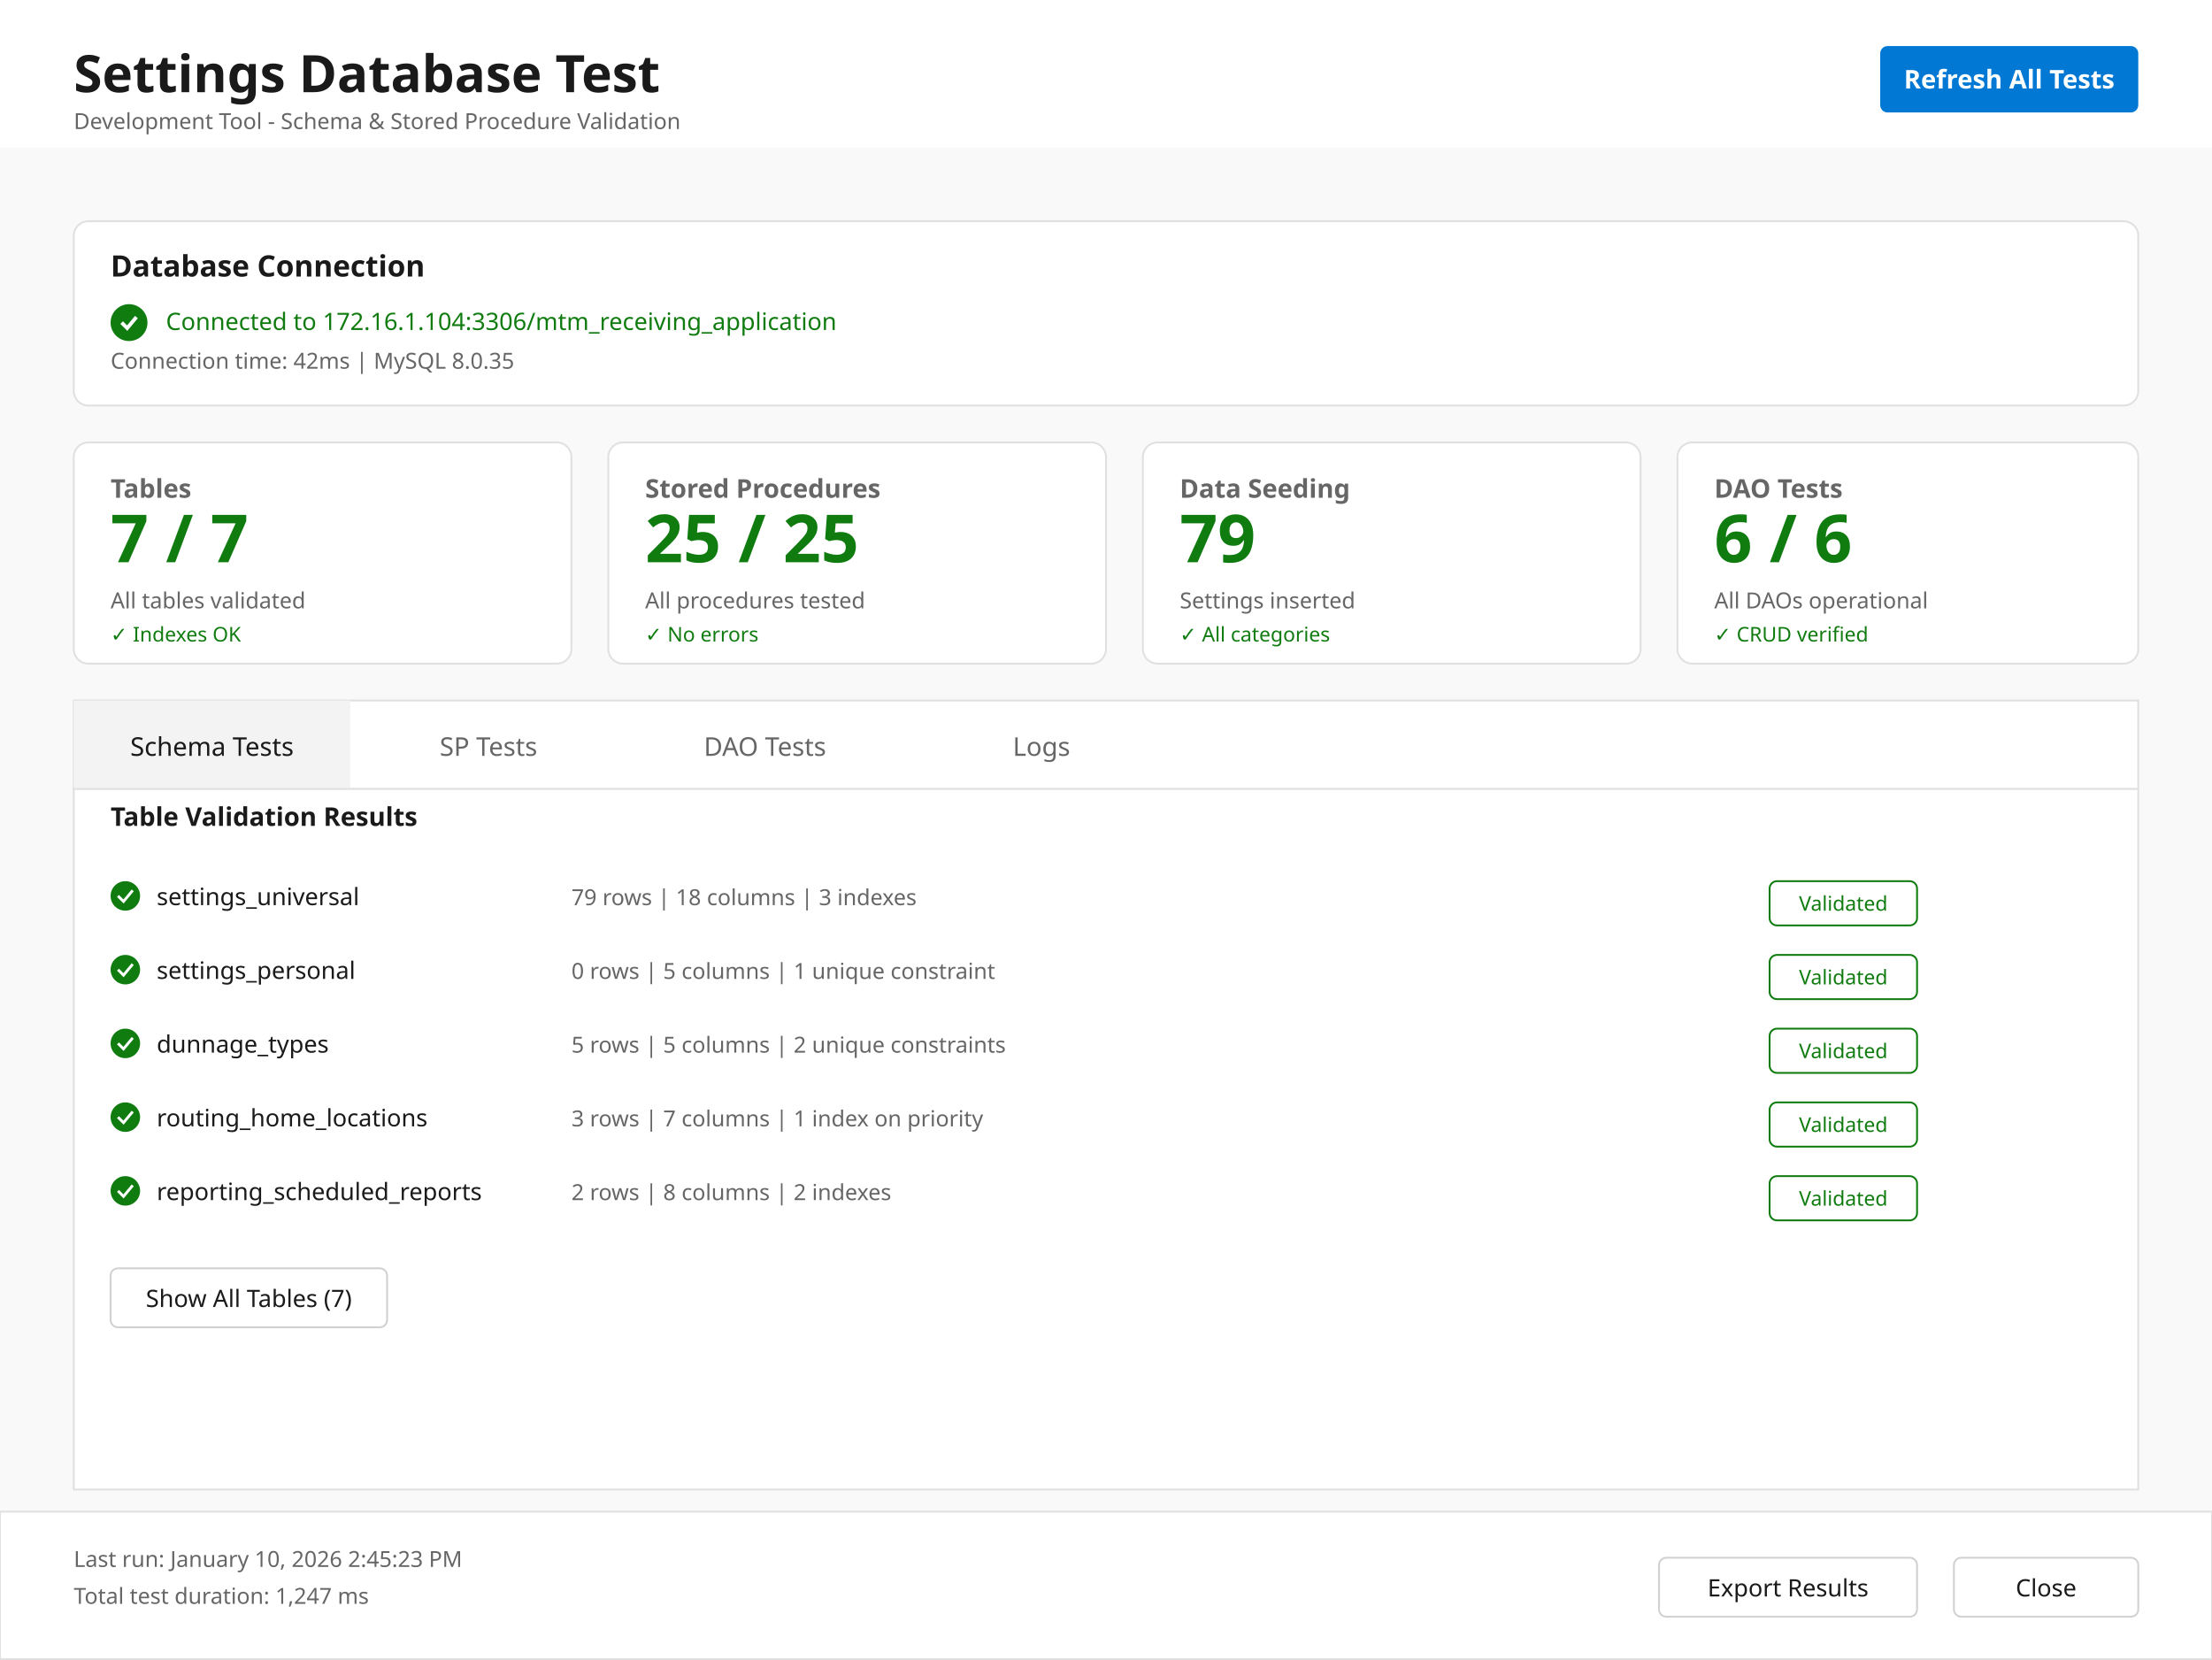
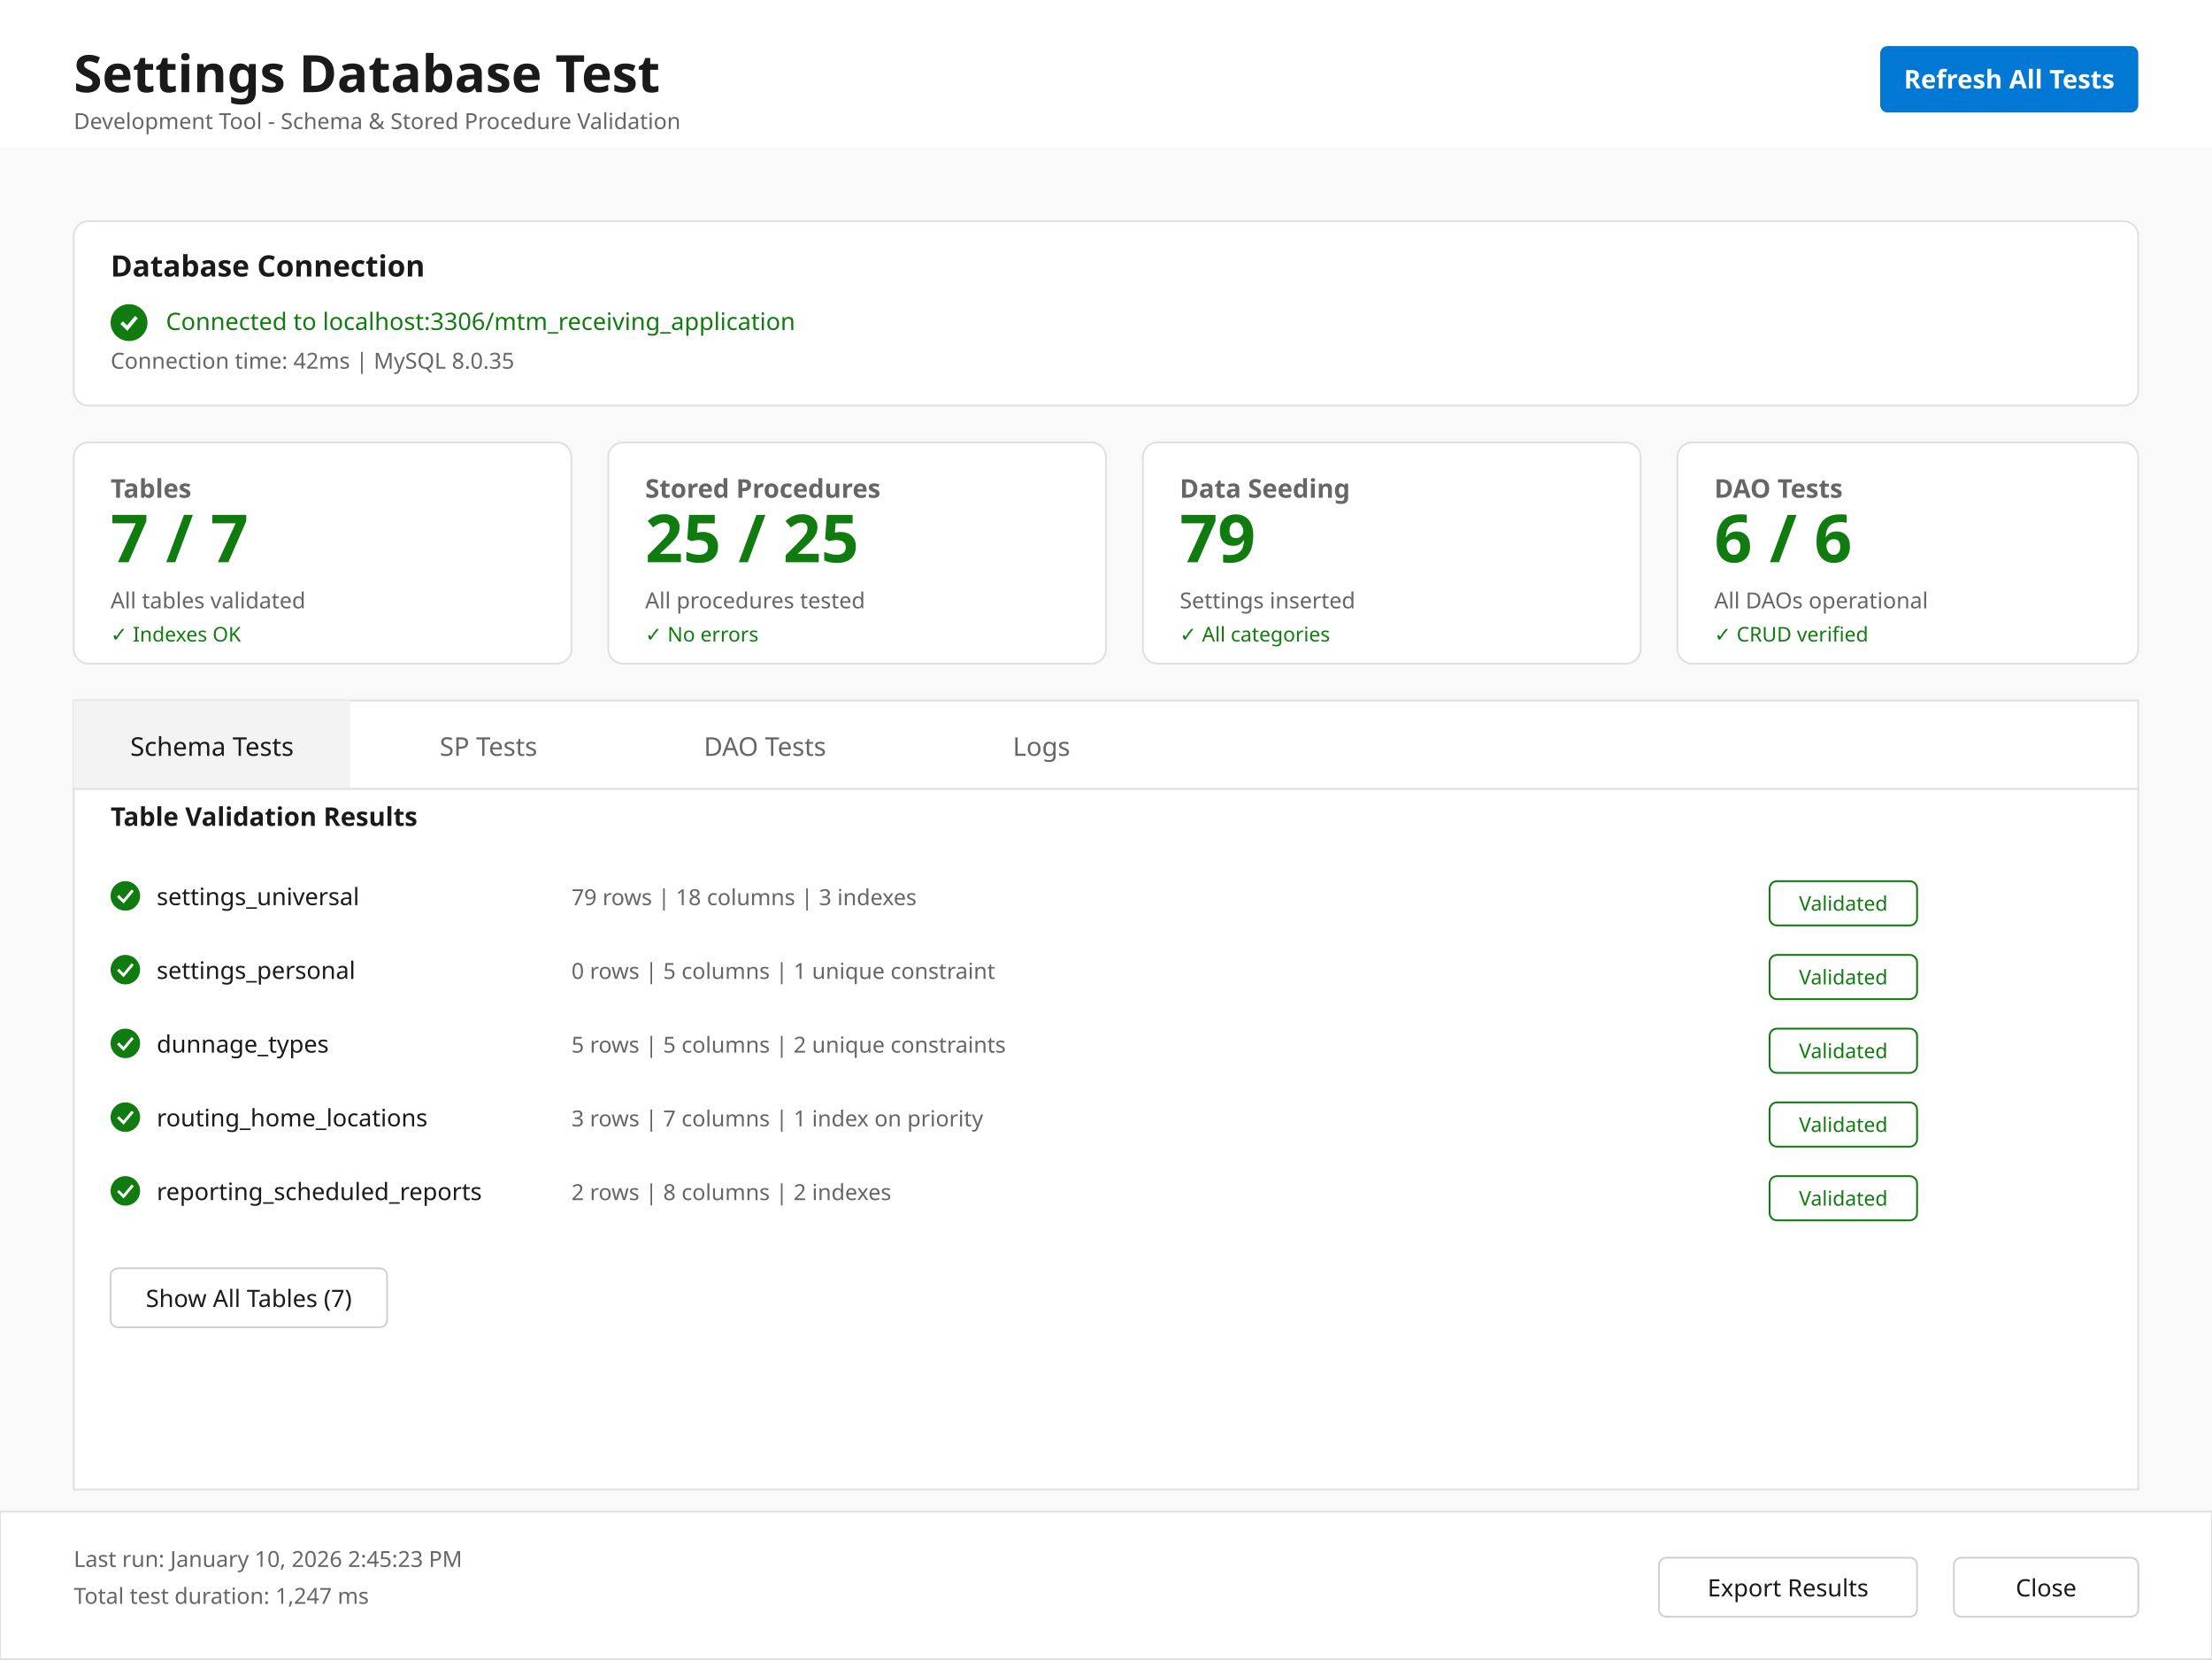
<svg xmlns="http://www.w3.org/2000/svg" width="1200" height="900">
  <rect width="1200" height="900" fill="#f9f9f9" />
  <g id="header">
    <rect x="0" y="0" width="1200" height="80" fill="white" />
    <text x="40" y="50" font-family="Segoe UI" font-size="28" font-weight="600" fill="#1a1a1a">Settings Database
            Test</text>
    <text x="40" y="70" font-family="Segoe UI" font-size="12" fill="#666">Development Tool - Schema &amp; Stored
            Procedure Validation</text>
    <g transform="translate(1020, 25)">
      <rect width="140" height="36" rx="4" fill="#0078d4" />
      <text x="70" y="23" font-family="Segoe UI" font-size="14" font-weight="600" fill="white" text-anchor="middle">Refresh All Tests</text>
    </g>
  </g>
  <g id="content" transform="translate(40, 120)">
    <g id="connection-status">
      <rect width="1120" height="100" rx="8" fill="white" stroke="#e0e0e0" stroke-width="1" />
      <text x="20" y="30" font-family="Segoe UI" font-size="16" font-weight="600" fill="#1a1a1a">Database
                Connection</text>
      <g transform="translate(20, 45)">
        <circle cx="10" cy="10" r="10" fill="#107c10" />
        <path d="M 6 10 L 9 13 L 14 7" stroke="white" stroke-width="2" fill="none" />
        <text x="30" y="14" font-family="Segoe UI" font-size="13" fill="#107c10">Connected to
-                     172.16.1.104:3306/mtm_receiving_application</text>
+                     localhost:3306/mtm_receiving_application</text>
      </g>
      <text x="20" y="80" font-family="Segoe UI" font-size="12" fill="#666">Connection time: 42ms | MySQL
                8.0.35</text>
    </g>
    <g transform="translate(0, 120)">
      <g id="tables-summary">
        <rect width="270" height="120" rx="8" fill="white" stroke="#e0e0e0" stroke-width="1" />
        <text x="20" y="30" font-family="Segoe UI" font-size="14" font-weight="600" fill="#666">Tables</text>
        <text x="20" y="65" font-family="Segoe UI" font-size="36" font-weight="600" fill="#107c10">7 / 7</text>
        <text x="20" y="90" font-family="Segoe UI" font-size="12" fill="#666">All tables validated</text>
        <text x="20" y="108" font-family="Segoe UI" font-size="11" fill="#107c10">✓ Indexes OK</text>
      </g>
      <g transform="translate(290, 0)">
        <rect width="270" height="120" rx="8" fill="white" stroke="#e0e0e0" stroke-width="1" />
        <text x="20" y="30" font-family="Segoe UI" font-size="14" font-weight="600" fill="#666">Stored
                    Procedures</text>
        <text x="20" y="65" font-family="Segoe UI" font-size="36" font-weight="600" fill="#107c10">25 /
                    25</text>
        <text x="20" y="90" font-family="Segoe UI" font-size="12" fill="#666">All procedures tested</text>
        <text x="20" y="108" font-family="Segoe UI" font-size="11" fill="#107c10">✓ No errors</text>
      </g>
      <g transform="translate(580, 0)">
        <rect width="270" height="120" rx="8" fill="white" stroke="#e0e0e0" stroke-width="1" />
        <text x="20" y="30" font-family="Segoe UI" font-size="14" font-weight="600" fill="#666">Data
                    Seeding</text>
        <text x="20" y="65" font-family="Segoe UI" font-size="36" font-weight="600" fill="#107c10">79</text>
        <text x="20" y="90" font-family="Segoe UI" font-size="12" fill="#666">Settings inserted</text>
        <text x="20" y="108" font-family="Segoe UI" font-size="11" fill="#107c10">✓ All categories</text>
      </g>
      <g transform="translate(870, 0)">
        <rect width="250" height="120" rx="8" fill="white" stroke="#e0e0e0" stroke-width="1" />
        <text x="20" y="30" font-family="Segoe UI" font-size="14" font-weight="600" fill="#666">DAO Tests</text>
        <text x="20" y="65" font-family="Segoe UI" font-size="36" font-weight="600" fill="#107c10">6 / 6</text>
        <text x="20" y="90" font-family="Segoe UI" font-size="12" fill="#666">All DAOs operational</text>
        <text x="20" y="108" font-family="Segoe UI" font-size="11" fill="#107c10">✓ CRUD verified</text>
      </g>
    </g>
    <g transform="translate(0, 260)">
      <rect width="1120" height="48" fill="white" stroke="#e0e0e0" stroke-width="1" />
      <rect x="0" y="0" width="150" height="48" fill="#f3f3f3" />
      <text x="75" y="30" font-family="Segoe UI" font-size="14" fill="#1a1a1a" text-anchor="middle">Schema
                Tests</text>
      <text x="225" y="30" font-family="Segoe UI" font-size="14" fill="#666" text-anchor="middle">SP Tests</text>
      <text x="375" y="30" font-family="Segoe UI" font-size="14" fill="#666" text-anchor="middle">DAO Tests</text>
      <text x="525" y="30" font-family="Segoe UI" font-size="14" fill="#666" text-anchor="middle">Logs</text>
      <g transform="translate(0, 48)">
        <rect width="1120" height="380" fill="white" stroke="#e0e0e0" stroke-width="1" />
        <g transform="translate(20, 20)">
          <text x="0" y="0" font-family="Segoe UI" font-size="14" font-weight="600" fill="#1a1a1a">Table
                        Validation Results</text>
          <g transform="translate(0, 30)">
            <circle cx="8" cy="8" r="8" fill="#107c10" />
            <path d="M 4 8 L 7 11 L 12 5" stroke="white" stroke-width="1.5" fill="none" />
            <text x="25" y="13" font-family="Segoe UI" font-size="13" fill="#1a1a1a">settings_universal</text>
            <text x="250" y="13" font-family="Segoe UI" font-size="12" fill="#666">79 rows | 18 columns | 3
                            indexes</text>
            <g transform="translate(900, 0)">
              <rect width="80" height="24" rx="4" fill="transparent" stroke="#107c10" stroke-width="1" />
              <text x="40" y="16" font-family="Segoe UI" font-size="11" fill="#107c10" text-anchor="middle">Validated</text>
            </g>
          </g>
          <g transform="translate(0, 70)">
            <circle cx="8" cy="8" r="8" fill="#107c10" />
            <path d="M 4 8 L 7 11 L 12 5" stroke="white" stroke-width="1.5" fill="none" />
            <text x="25" y="13" font-family="Segoe UI" font-size="13" fill="#1a1a1a">settings_personal</text>
            <text x="250" y="13" font-family="Segoe UI" font-size="12" fill="#666">0 rows | 5 columns | 1
                            unique constraint</text>
            <g transform="translate(900, 0)">
              <rect width="80" height="24" rx="4" fill="transparent" stroke="#107c10" stroke-width="1" />
              <text x="40" y="16" font-family="Segoe UI" font-size="11" fill="#107c10" text-anchor="middle">Validated</text>
            </g>
          </g>
          <g transform="translate(0, 110)">
            <circle cx="8" cy="8" r="8" fill="#107c10" />
            <path d="M 4 8 L 7 11 L 12 5" stroke="white" stroke-width="1.5" fill="none" />
            <text x="25" y="13" font-family="Segoe UI" font-size="13" fill="#1a1a1a">dunnage_types</text>
            <text x="250" y="13" font-family="Segoe UI" font-size="12" fill="#666">5 rows | 5 columns | 2
                            unique constraints</text>
            <g transform="translate(900, 0)">
              <rect width="80" height="24" rx="4" fill="transparent" stroke="#107c10" stroke-width="1" />
              <text x="40" y="16" font-family="Segoe UI" font-size="11" fill="#107c10" text-anchor="middle">Validated</text>
            </g>
          </g>
          <g transform="translate(0, 150)">
            <circle cx="8" cy="8" r="8" fill="#107c10" />
            <path d="M 4 8 L 7 11 L 12 5" stroke="white" stroke-width="1.5" fill="none" />
            <text x="25" y="13" font-family="Segoe UI" font-size="13" fill="#1a1a1a">routing_home_locations</text>
            <text x="250" y="13" font-family="Segoe UI" font-size="12" fill="#666">3 rows | 7 columns | 1
                            index on priority</text>
            <g transform="translate(900, 0)">
              <rect width="80" height="24" rx="4" fill="transparent" stroke="#107c10" stroke-width="1" />
              <text x="40" y="16" font-family="Segoe UI" font-size="11" fill="#107c10" text-anchor="middle">Validated</text>
            </g>
          </g>
          <g transform="translate(0, 190)">
            <circle cx="8" cy="8" r="8" fill="#107c10" />
            <path d="M 4 8 L 7 11 L 12 5" stroke="white" stroke-width="1.5" fill="none" />
            <text x="25" y="13" font-family="Segoe UI" font-size="13" fill="#1a1a1a">reporting_scheduled_reports</text>
            <text x="250" y="13" font-family="Segoe UI" font-size="12" fill="#666">2 rows | 8 columns | 2
                            indexes</text>
            <g transform="translate(900, 0)">
              <rect width="80" height="24" rx="4" fill="transparent" stroke="#107c10" stroke-width="1" />
              <text x="40" y="16" font-family="Segoe UI" font-size="11" fill="#107c10" text-anchor="middle">Validated</text>
            </g>
          </g>
          <g transform="translate(0, 240)">
            <rect width="150" height="32" rx="4" fill="transparent" stroke="#d1d1d1" stroke-width="1" />
            <text x="75" y="21" font-family="Segoe UI" font-size="13" fill="#1a1a1a" text-anchor="middle">Show All Tables (7)</text>
          </g>
        </g>
      </g>
    </g>
  </g>
  <g id="footer" transform="translate(0, 820)">
    <rect x="0" y="0" width="1200" height="80" fill="white" stroke="#e0e0e0" stroke-width="1" />
    <text x="40" y="30" font-family="Segoe UI" font-size="12" fill="#666">Last run: January 10, 2026 2:45:23
            PM</text>
    <text x="40" y="50" font-family="Segoe UI" font-size="12" fill="#666">Total test duration: 1,247 ms</text>
    <g transform="translate(900, 25)">
      <rect width="140" height="32" rx="4" fill="transparent" stroke="#d1d1d1" stroke-width="1" />
      <text x="70" y="21" font-family="Segoe UI" font-size="13" fill="#1a1a1a" text-anchor="middle">Export
                Results</text>
    </g>
    <g transform="translate(1060, 25)">
      <rect width="100" height="32" rx="4" fill="transparent" stroke="#d1d1d1" stroke-width="1" />
      <text x="50" y="21" font-family="Segoe UI" font-size="13" fill="#1a1a1a" text-anchor="middle">Close</text>
    </g>
  </g>
</svg>
